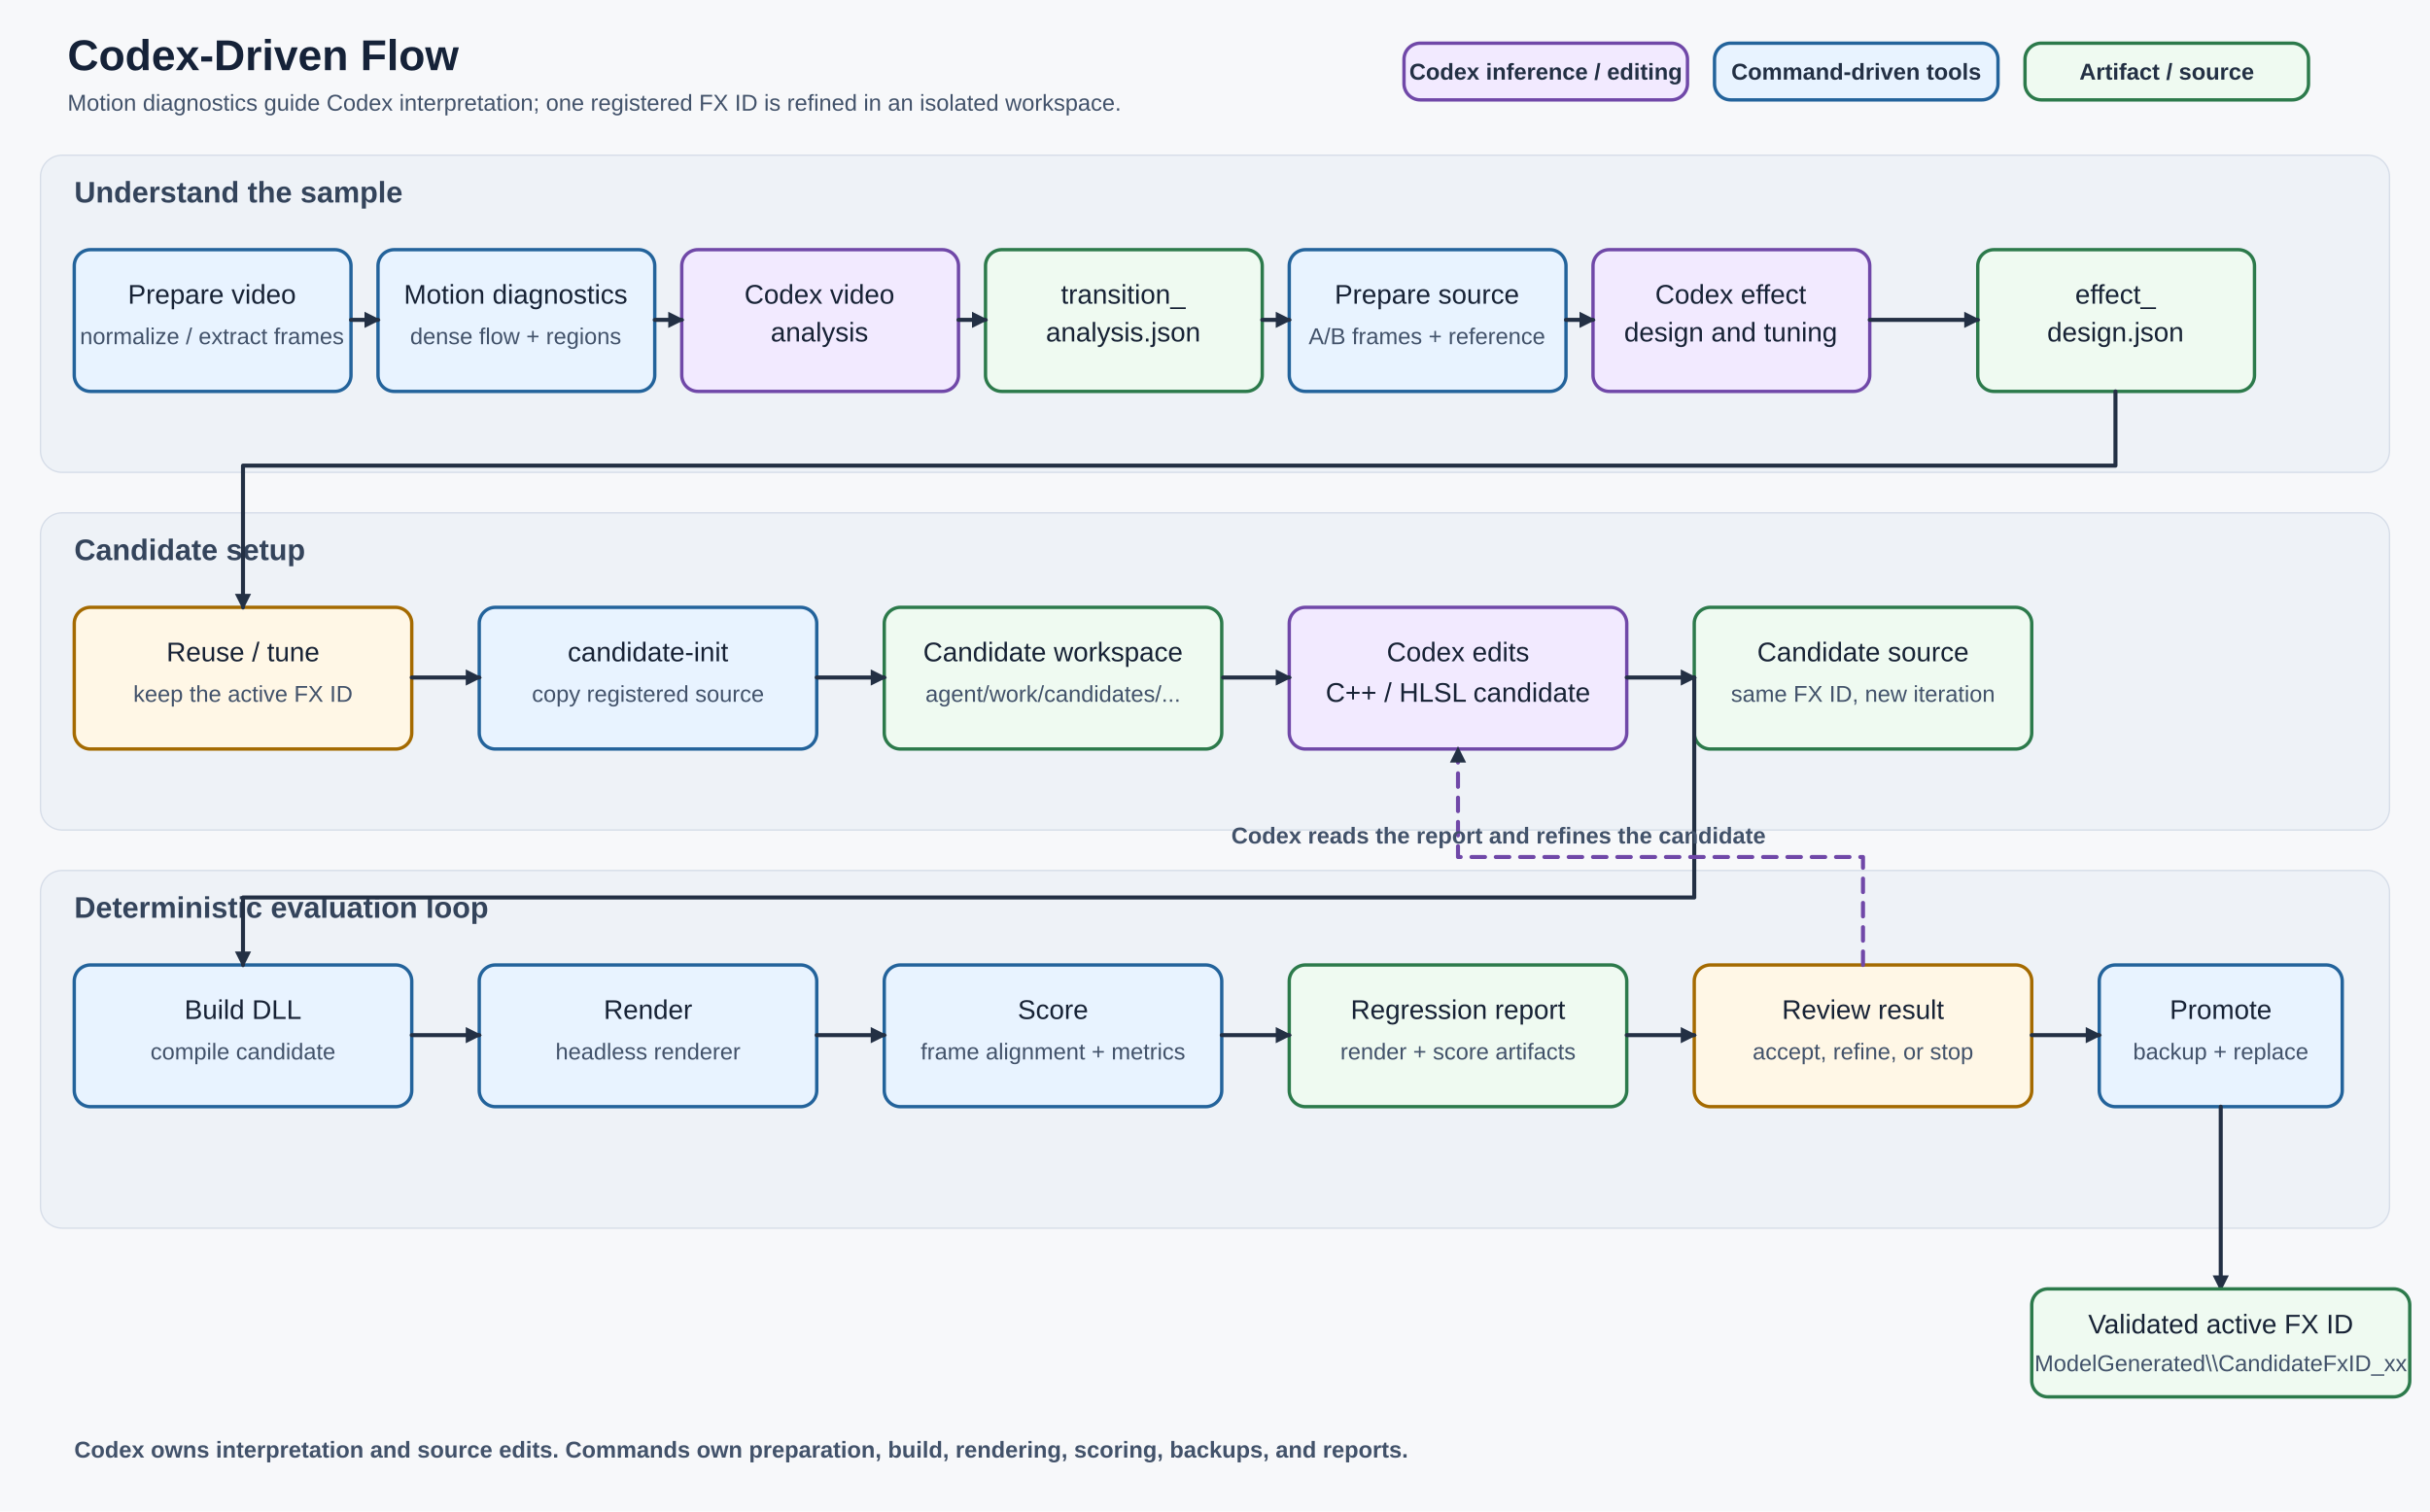
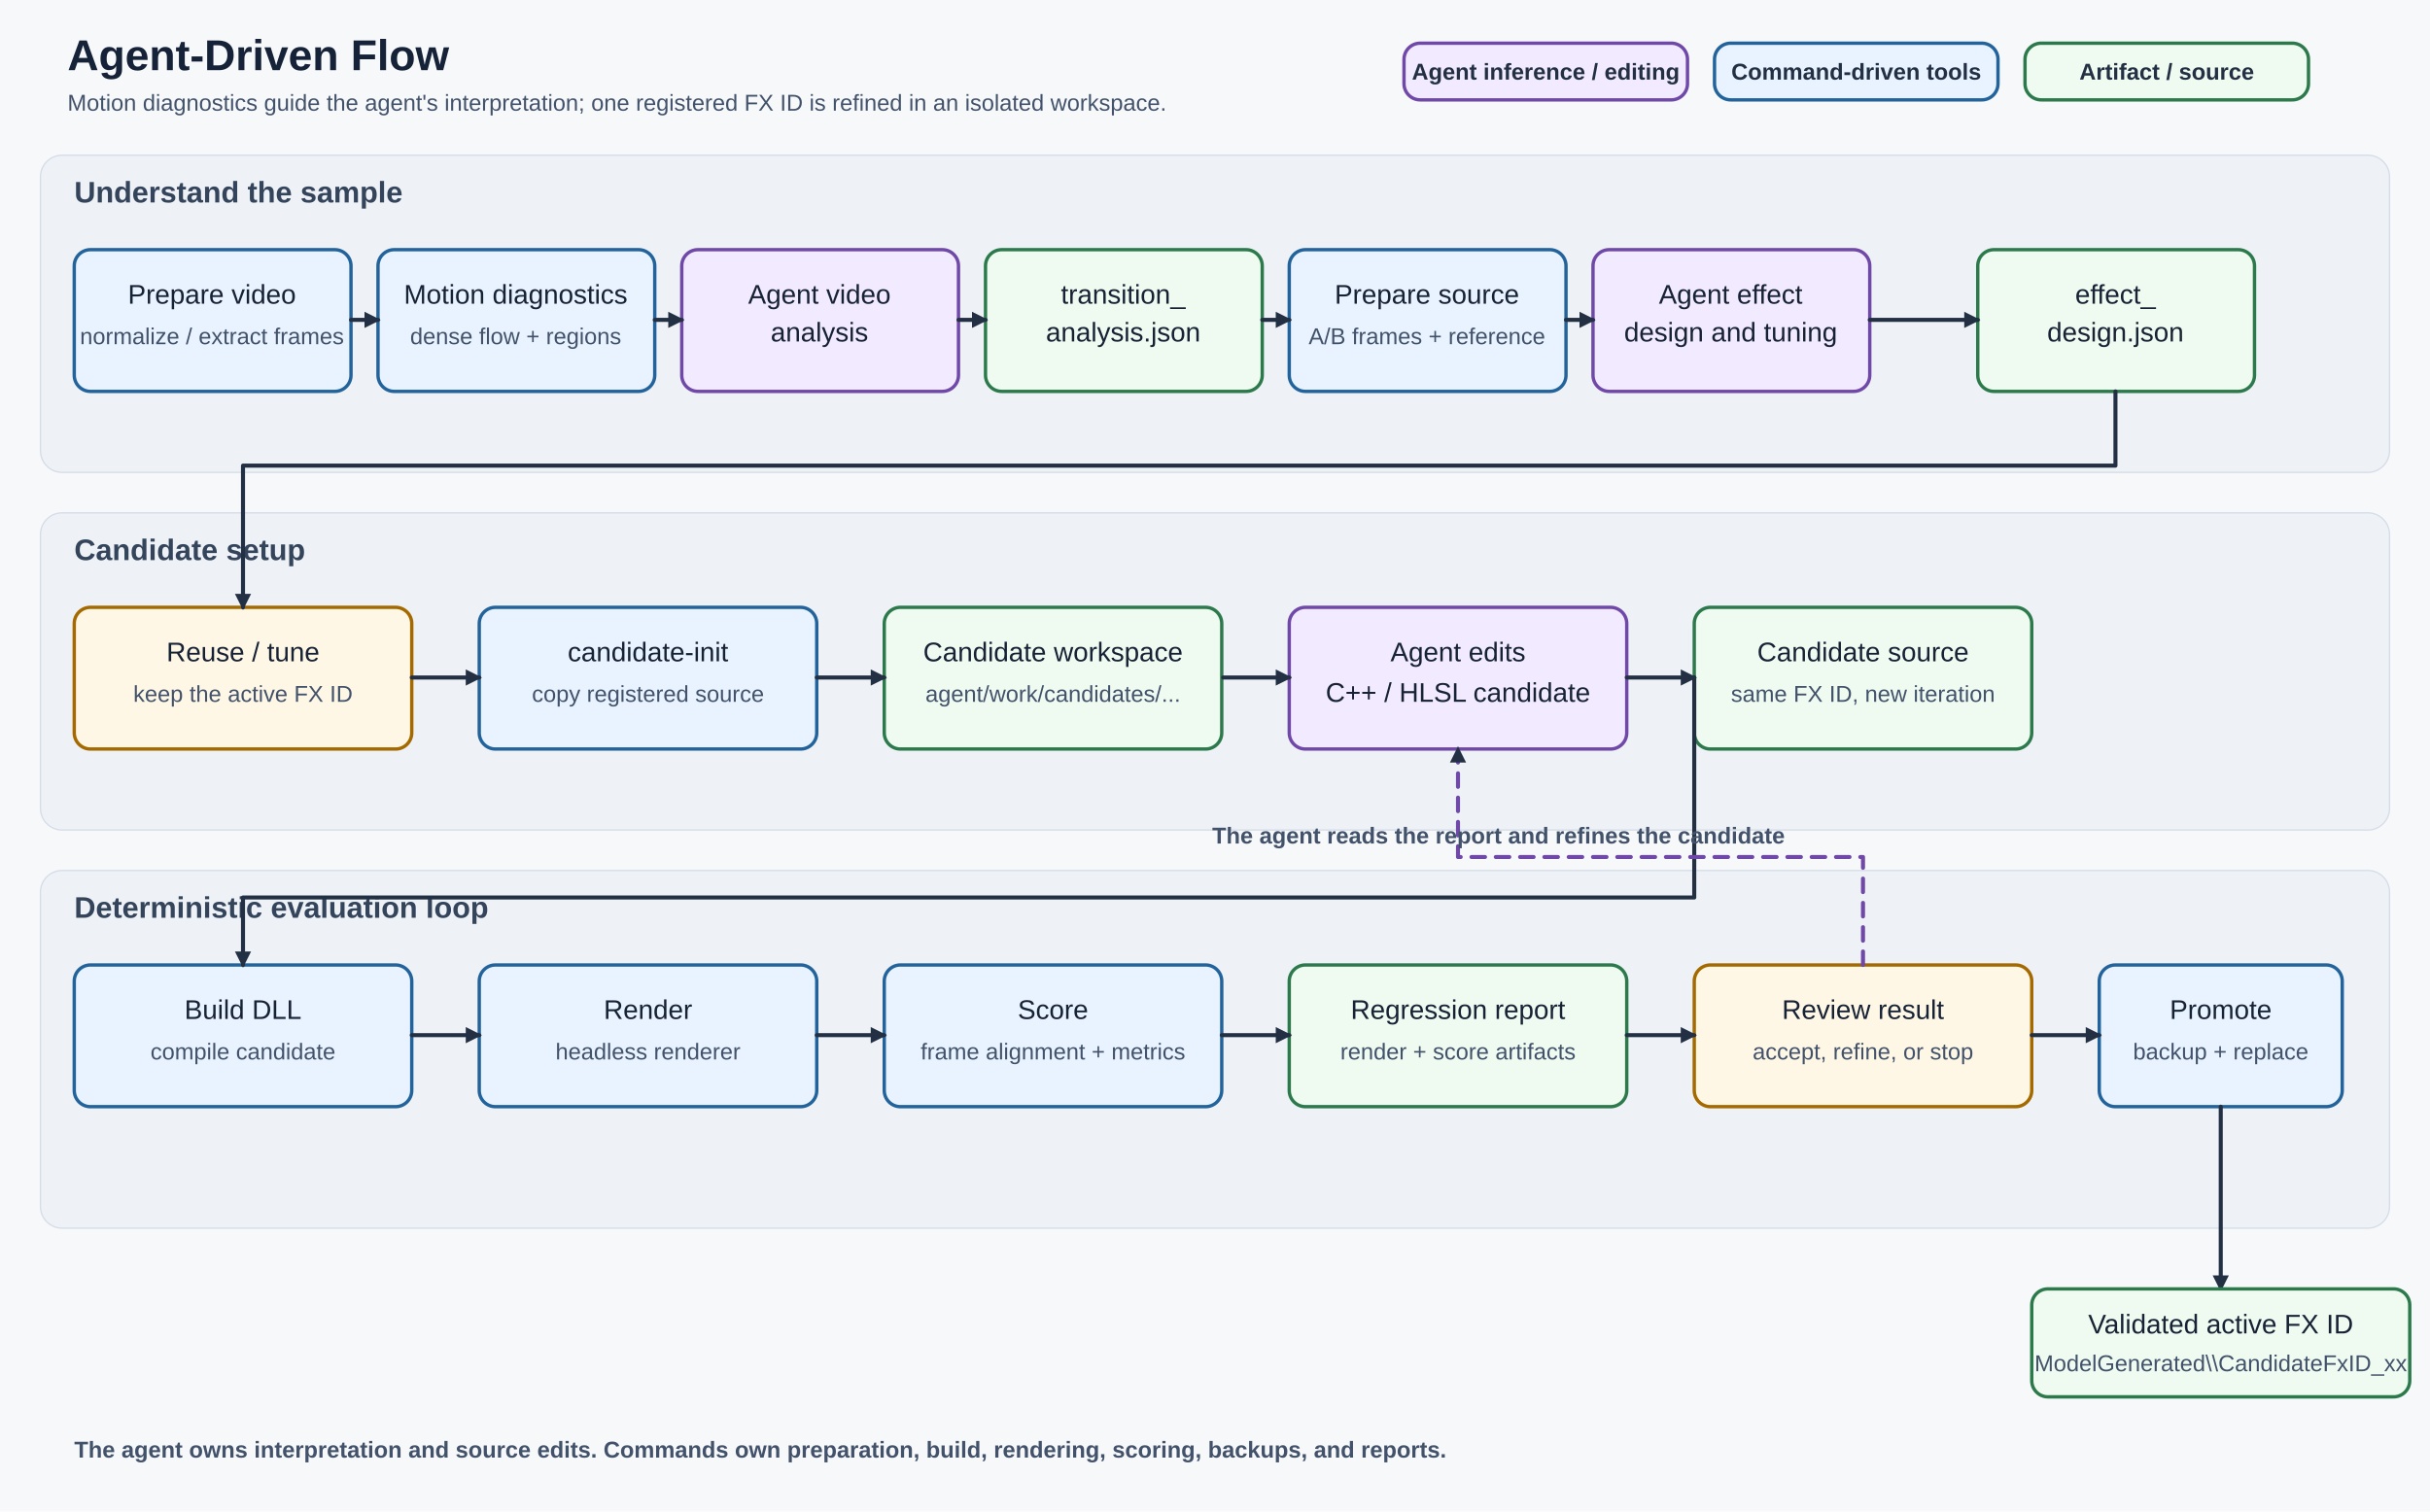
<svg xmlns="http://www.w3.org/2000/svg" width="1800" height="1120" viewBox="0 0 1800 1120" role="img" aria-labelledby="title desc">
  <defs>
    <marker id="arrow" markerWidth="12" markerHeight="12" refX="10" refY="6" orient="auto" markerUnits="userSpaceOnUse">
      <path d="M0,0 L12,6 L0,12 Z" fill="#233044" />
    </marker>
    <style>
      .bg { fill: #f7f8fa; }
      .band { fill: #eef2f7; stroke: #d6dde8; stroke-width: 1; }
      .codex { fill: #f2eaff; stroke: #7048a8; stroke-width: 2.5; rx: 12; ry: 12; }
      .command { fill: #e8f3ff; stroke: #23639b; stroke-width: 2.5; rx: 12; ry: 12; }
      .artifact { fill: #effaf1; stroke: #2c7a4b; stroke-width: 2.5; rx: 12; ry: 12; }
      .decision { fill: #fff7e6; stroke: #a46a00; stroke-width: 2.5; rx: 12; ry: 12; }
      .title { font: 700 32px "Segoe UI", Arial, sans-serif; fill: #152238; }
      .band-title { font: 700 22px "Segoe UI", Arial, sans-serif; fill: #34445b; }
      .text { font: 20px "Segoe UI", Arial, sans-serif; fill: #172235; }
      .small { font: 17px "Segoe UI", Arial, sans-serif; fill: #42526a; }
      .caption { font: 600 17px "Segoe UI", Arial, sans-serif; fill: #42526a; }
      .legend { font: 600 17px "Segoe UI", Arial, sans-serif; fill: #233044; }
      .line { fill: none; stroke: #233044; stroke-width: 3; stroke-linecap: round; stroke-linejoin: round; marker-end: url(#arrow); }
      .loop { fill: none; stroke: #7048a8; stroke-width: 3; stroke-dasharray: 10 8; stroke-linecap: round; stroke-linejoin: round; marker-end: url(#arrow); }
    </style>
  </defs>
  <rect class="bg" x="0" y="0" width="1800" height="1120" />
-   <text class="title" x="50" y="52">Codex-Driven Flow</text>
-   <text class="small" x="50" y="82">Motion diagnostics guide Codex interpretation; one registered FX ID is refined in an isolated workspace.</text>
+   <text class="title" x="50" y="52">Agent-Driven Flow</text>
+   <text class="small" x="50" y="82">Motion diagnostics guide the agent's interpretation; one registered FX ID is refined in an isolated workspace.</text>
  <rect class="codex" x="1040" y="32" width="210" height="42" />
-   <text class="legend" x="1145" y="59" text-anchor="middle">Codex inference / editing</text>
+   <text class="legend" x="1145" y="59" text-anchor="middle">Agent inference / editing</text>
  <rect class="command" x="1270" y="32" width="210" height="42" />
  <text class="legend" x="1375" y="59" text-anchor="middle">Command-driven tools</text>
  <rect class="artifact" x="1500" y="32" width="210" height="42" />
  <text class="legend" x="1605" y="59" text-anchor="middle">Artifact / source</text>
  <rect class="band" x="30" y="115" width="1740" height="235" rx="16" />
  <text class="band-title" x="55" y="150"> Understand the sample</text>
  <rect class="command" x="55" y="185" width="205" height="105" />
  <text class="text" x="157" y="225" text-anchor="middle">Prepare video</text>
  <text class="small" x="157" y="255" text-anchor="middle">normalize / extract frames</text>
  <rect class="command" x="280" y="185" width="205" height="105" />
  <text class="text" x="382" y="225" text-anchor="middle">Motion diagnostics</text>
  <text class="small" x="382" y="255" text-anchor="middle">dense flow + regions</text>
  <rect class="codex" x="505" y="185" width="205" height="105" />
-   <text class="text" x="607" y="225" text-anchor="middle">Codex video</text>
+   <text class="text" x="607" y="225" text-anchor="middle">Agent video</text>
  <text class="text" x="607" y="253" text-anchor="middle">analysis</text>
  <rect class="artifact" x="730" y="185" width="205" height="105" />
  <text class="text" x="832" y="225" text-anchor="middle">transition_</text>
  <text class="text" x="832" y="253" text-anchor="middle">analysis.json</text>
  <rect class="command" x="955" y="185" width="205" height="105" />
  <text class="text" x="1057" y="225" text-anchor="middle">Prepare source</text>
  <text class="small" x="1057" y="255" text-anchor="middle">A/B frames + reference</text>
  <rect class="codex" x="1180" y="185" width="205" height="105" />
-   <text class="text" x="1282" y="225" text-anchor="middle">Codex effect</text>
+   <text class="text" x="1282" y="225" text-anchor="middle">Agent effect</text>
  <text class="text" x="1282" y="253" text-anchor="middle">design and tuning</text>
  <rect class="artifact" x="1465" y="185" width="205" height="105" />
  <text class="text" x="1567" y="225" text-anchor="middle">effect_</text>
  <text class="text" x="1567" y="253" text-anchor="middle">design.json</text>
  <path class="line" d="M260 237 H280" />
  <path class="line" d="M485 237 H505" />
  <path class="line" d="M710 237 H730" />
  <path class="line" d="M935 237 H955" />
  <path class="line" d="M1160 237 H1180" />
  <path class="line" d="M1385 237 H1465" />
  <rect class="band" x="30" y="380" width="1740" height="235" rx="16" />
  <text class="band-title" x="55" y="415">Candidate setup</text>
  <rect class="decision" x="55" y="450" width="250" height="105" />
  <text class="text" x="180" y="490" text-anchor="middle">Reuse / tune</text>
  <text class="small" x="180" y="520" text-anchor="middle">keep the active FX ID</text>
  <rect class="command" x="355" y="450" width="250" height="105" />
  <text class="text" x="480" y="490" text-anchor="middle">candidate-init</text>
  <text class="small" x="480" y="520" text-anchor="middle">copy registered source</text>
  <rect class="artifact" x="655" y="450" width="250" height="105" />
  <text class="text" x="780" y="490" text-anchor="middle">Candidate workspace</text>
  <text class="small" x="780" y="520" text-anchor="middle">agent/work/candidates/...</text>
  <rect class="codex" x="955" y="450" width="250" height="105" />
-   <text class="text" x="1080" y="490" text-anchor="middle">Codex edits</text>
+   <text class="text" x="1080" y="490" text-anchor="middle">Agent edits</text>
  <text class="text" x="1080" y="520" text-anchor="middle">C++ / HLSL candidate</text>
  <rect class="artifact" x="1255" y="450" width="250" height="105" />
  <text class="text" x="1380" y="490" text-anchor="middle">Candidate source</text>
  <text class="small" x="1380" y="520" text-anchor="middle">same FX ID, new iteration</text>
  <path class="line" d="M305 502 H355" />
  <path class="line" d="M605 502 H655" />
  <path class="line" d="M906 502 H955" />
  <path class="line" d="M1205 502 H1255" />
  <path class="line" d="M1567 290 V345 H180 V450" />
  <rect class="band" x="30" y="645" width="1740" height="265" rx="16" />
  <text class="band-title" x="55" y="680">Deterministic evaluation loop</text>
  <rect class="command" x="55" y="715" width="250" height="105" />
  <text class="text" x="180" y="755" text-anchor="middle">Build DLL</text>
  <text class="small" x="180" y="785" text-anchor="middle">compile candidate</text>
  <rect class="command" x="355" y="715" width="250" height="105" />
  <text class="text" x="480" y="755" text-anchor="middle">Render</text>
  <text class="small" x="480" y="785" text-anchor="middle">headless renderer</text>
  <rect class="command" x="655" y="715" width="250" height="105" />
  <text class="text" x="780" y="755" text-anchor="middle">Score</text>
  <text class="small" x="780" y="785" text-anchor="middle">frame alignment + metrics</text>
  <rect class="artifact" x="955" y="715" width="250" height="105" />
  <text class="text" x="1080" y="755" text-anchor="middle">Regression report</text>
  <text class="small" x="1080" y="785" text-anchor="middle">render + score artifacts</text>
  <rect class="decision" x="1255" y="715" width="250" height="105" />
  <text class="text" x="1380" y="755" text-anchor="middle">Review result</text>
  <text class="small" x="1380" y="785" text-anchor="middle">accept, refine, or stop</text>
  <rect class="command" x="1555" y="715" width="180" height="105" />
  <text class="text" x="1645" y="755" text-anchor="middle">Promote</text>
  <text class="small" x="1645" y="785" text-anchor="middle">backup + replace</text>
  <path class="line" d="M1255 502 V665 H180 V715" />
  <path class="line" d="M305 767 H355" />
  <path class="line" d="M605 767 H655" />
  <path class="line" d="M905 767 H955" />
  <path class="line" d="M1205 767 H1255" />
  <path class="line" d="M1505 767 H1555" />
  <path class="loop" d="M1380 715 V635 H1080 V555" />
-   <text class="caption" x="1110" y="625" text-anchor="middle">Codex reads the report and refines the candidate</text>
+   <text class="caption" x="1110" y="625" text-anchor="middle">The agent reads the report and refines the candidate</text>
  <path class="line" d="M1645 820 V865 H1645 V955" />
  <rect class="artifact" x="1505" y="955" width="280" height="80" />
  <text class="text" x="1645" y="988" text-anchor="middle">Validated active FX ID</text>
  <text class="small" x="1645" y="1016" text-anchor="middle">ModelGenerated\\CandidateFxID_xx</text>
-   <text class="caption" x="55" y="1080">Codex owns interpretation and source edits. Commands own preparation, build, rendering, scoring, backups, and reports.</text>
+   <text class="caption" x="55" y="1080">The agent owns interpretation and source edits. Commands own preparation, build, rendering, scoring, backups, and reports.</text>
</svg>
